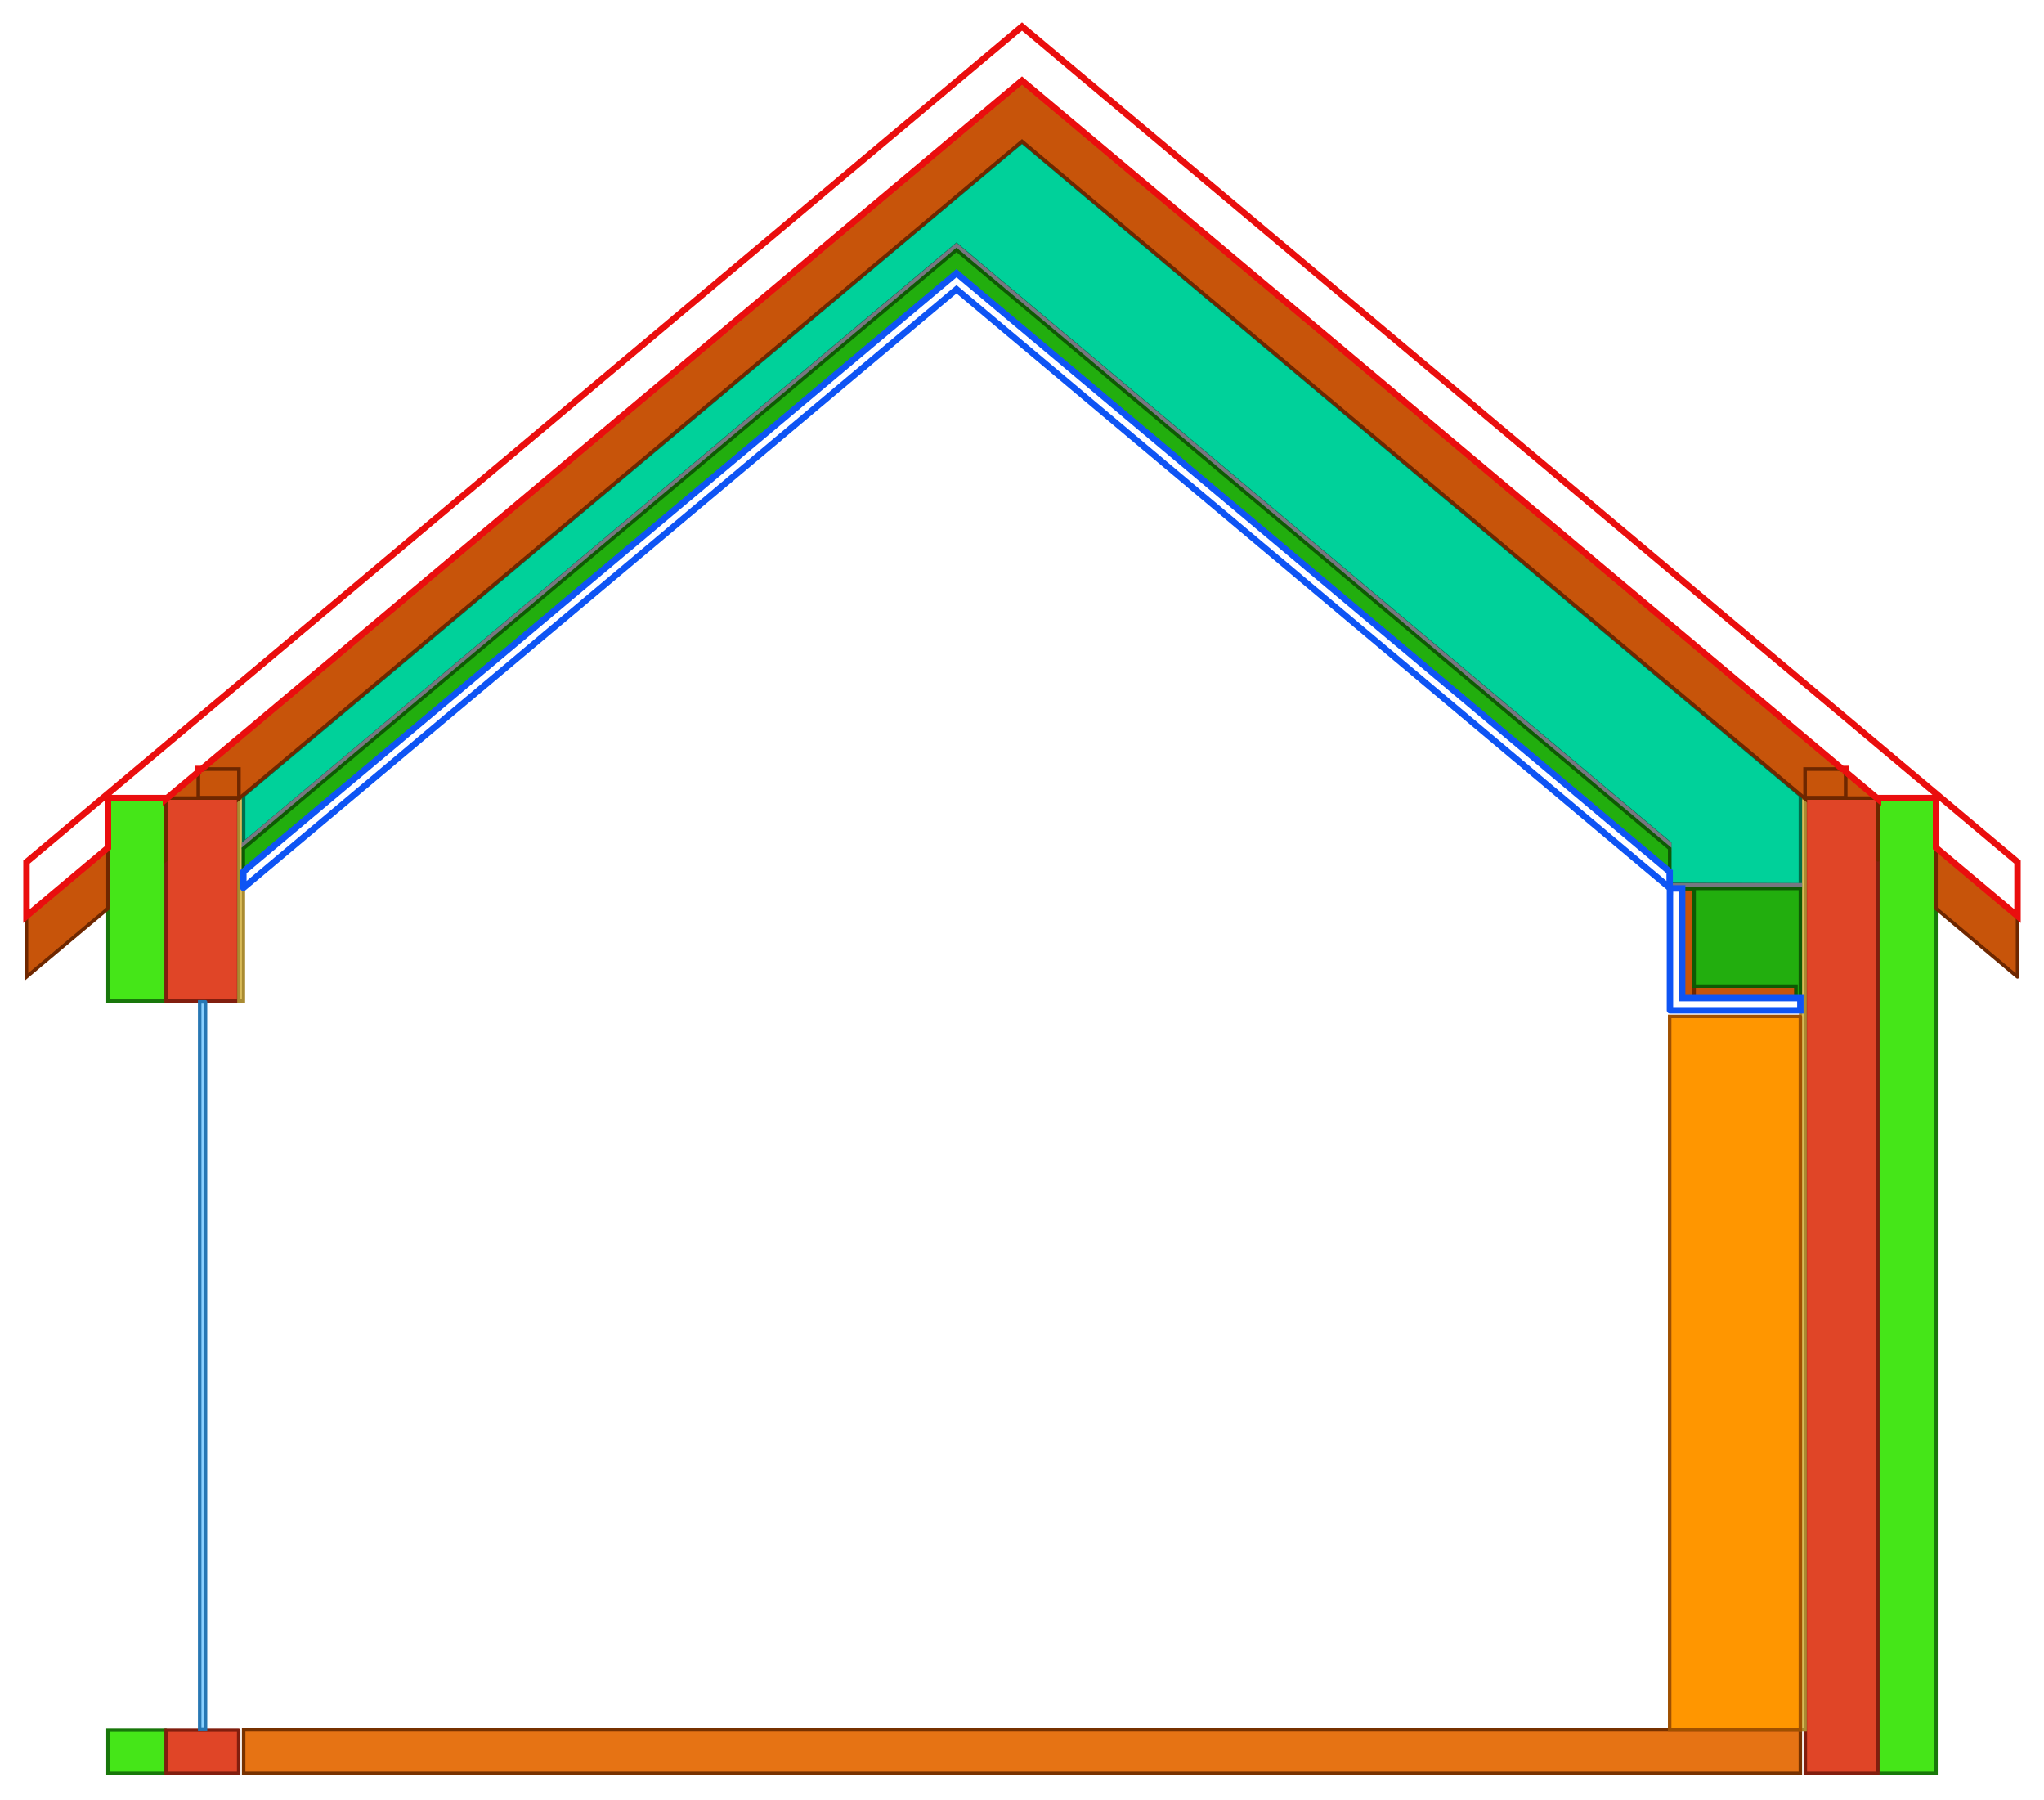
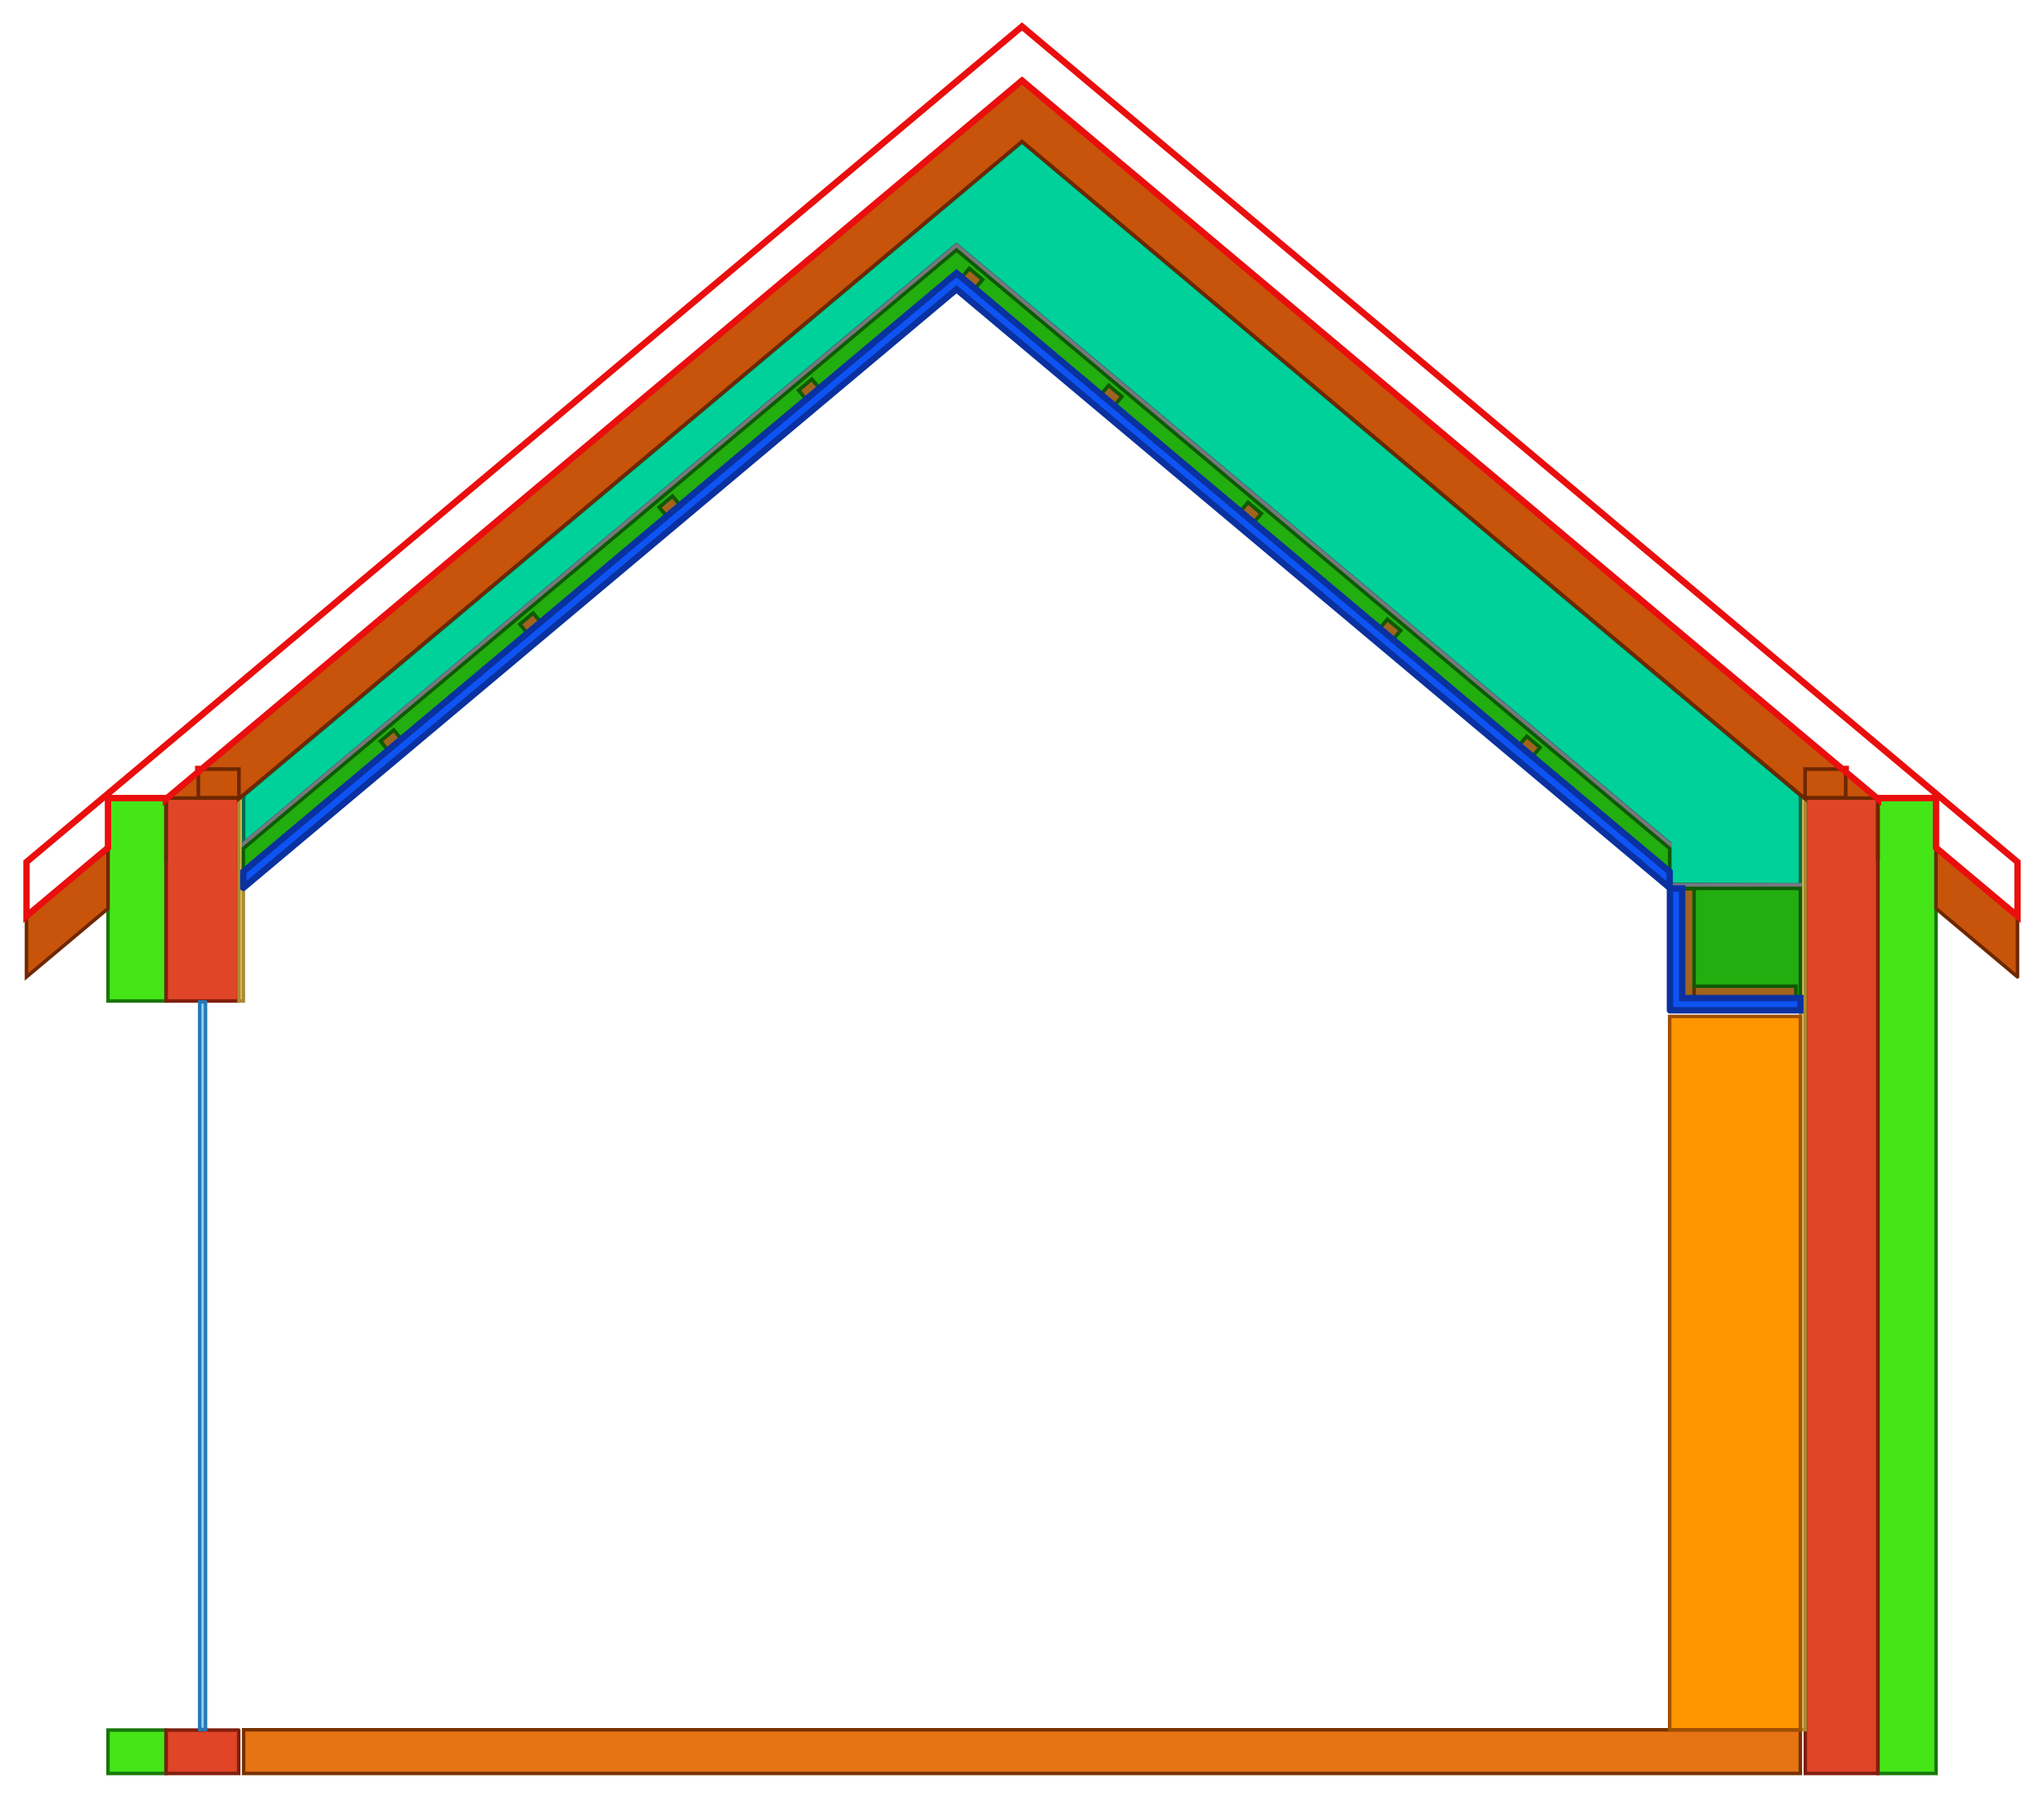
<svg xmlns="http://www.w3.org/2000/svg" width="7022.0mm" height="6182.0mm" viewBox="-836.0 -5941.0 7022.0 6182.0" version="1.1">
  <g transform="scale(1,-1)" stroke-linecap="round">
    <g fill="rgb(230,115,20)" stroke="rgb(119,49,0)" stroke-width="12.0" id="podlaha">
      <path d="M 5349.0,0.0 L 1.0,0.0 L 1.0,-150.0 L 5349.0,-150.0 L 5349.0,0.0" />
    </g>
    <g fill="rgb(69,230,24)" stroke="rgb(24,119,10)" stroke-width="12.0" id="eps">
+       <path d="M -266.0,3200.0 L -465.0,3200.0 L -465.0,2503.0 L -266.0,2503.0 L -266.0,3200.0" />
      <path d="M -266.0,-1.0 L -465.0,-1.0 L -465.0,-150.0 L -266.0,-150.0 L -266.0,-1.0" />
-       <path d="M -266.0,3200.0 L -465.0,3200.0 L -465.0,2503.0 L -266.0,2503.0 L -266.0,3200.0" />
      <path d="M 5815.0,3200.0 L 5616.0,3200.0 L 5616.0,-150.0 L 5815.0,-150.0 L 5815.0,3200.0" />
    </g>
    <g fill="rgb(224,69,39)" stroke="rgb(129,30,14)" stroke-width="12.0" id="zdivo">
      <path d="M -16.0,-1.0 L -265.0,-1.0 L -265.0,-150.0 L -16.0,-150.0 L -16.0,-1.0" />
      <path d="M -16.0,3200.0 L -265.0,3200.0 L -265.0,2503.0 L -16.0,2503.0 L -16.0,3200.0" />
      <path d="M 5615.0,3200.0 L 5366.0,3200.0 L 5366.0,-150.0 L 5615.0,-150.0 L 5615.0,3200.0" />
    </g>
    <g fill="rgb(255,224,119)" stroke="rgb(170,139,49)" stroke-width="12.0" id="omitka">
      <path d="M 0.0,3200.0 L -15.0,3200.0 L -15.0,2503.0 L 0.0,2503.0 L 0.0,3200.0" />
      <path d="M 5365.0,3200.0 L 5350.0,3200.0 L 5350.0,0.0 L 5365.0,0.0 L 5365.0,3200.0" />
    </g>
    <g fill="rgb(0,209,154)" stroke="rgb(0,110,74)" stroke-width="12.0" id="vata">
      <path d="M 1.0,3045.083 L 2450.0,5100.877 L 4900.0,3045.083 L 4900.0,2904.198 L 5349.0,2902.198 L 5349.0,3208.87 L 2675.0,5453.462 L 1.0,3208.87 L 1.0,3045.083" />
    </g>
    <g fill="rgb(255,150,0)" stroke="rgb(160,80,0)" stroke-width="12.0" id="nabytek">
      <path d="M 5349.0,2450.0 L 4900.0,2450.0 L 4900.0,0.0 L 5349.0,0.0 L 5349.0,2450.0" />
    </g>
    <g fill="rgb(230,230,234)" stroke="rgb(119,119,129)" stroke-width="12.0" id="sdk">
      <path d="M 0.0,3028.766 L 2450.0,5084.56 L 4900.0,3028.766 L 4900.0,3043.083 L 2450.0,5098.877 L 0.0,3043.083 L 0.0,3028.766" />
      <path d="M 4901.0,2891.698 L 5349.0,2891.698 L 5349.0,2902.198 L 4901.0,2902.198 L 4901.0,2891.698" />
    </g>
    <g fill="rgb(199,84,10)" stroke="rgb(110,39,0)" stroke-width="12.0" id="pozednice">
      <path d="M -15.0,3300.0 L -155.0,3300.0 L -155.0,3201.0 L -15.0,3201.0 L -15.0,3300.0" />
      <path d="M 5505.0,3300.0 L 5365.0,3300.0 L 5365.0,3201.0 L 5505.0,3201.0 L 5505.0,3300.0" />
    </g>
    <g fill="rgb(199,84,10)" stroke="rgb(110,39,0)" stroke-width="12.0" id="krov">
+       <path d="M 5616.0,2987.67 L 5616.0,3194.535 L 5615.0,3195.374 L 5615.0,2988.509 L 5616.0,2987.67" />
      <path d="M 5490.311,3300.0 L 2675.0,5662.327 L -140.311,3300.0 L -15.0,3300.0 L -15.0,3201.0 L -155.0,3201.0 L -155.0,3287.675 L -259.487,3200.0 L -16.0,3200.0 L -16.0,3197.444 L -15.0,3198.284 L -15.0,3200.0 L -12.954,3200.0 L 2675.0,5455.462 L 5362.954,3200.0 L 5365.0,3200.0 L 5365.0,3198.284 L 5366.0,3197.444 L 5366.0,3200.0 L 5609.487,3200.0 L 5505.0,3287.675 L 5505.0,3201.0 L 5365.0,3201.0 L 5365.0,3300.0 L 5490.311,3300.0" />
+       <path d="M -465.0,2820.689 L -465.0,3027.554 L -745.0,2792.606 L -745.0,2585.741 L -465.0,2820.689" />
+       <path d="M 6095.0,2585.741 L 6095.0,2792.606 L 5815.0,3027.554 L 5815.0,2820.689 L 6095.0,2585.741" />
      <path d="M -265.0,2988.509 L -265.0,3195.374 L -266.0,3194.535 L -266.0,2987.67 L -265.0,2988.509" />
-       <path d="M 5616.0,2987.67 L 5616.0,3194.535 L 5615.0,3195.374 L 5615.0,2988.509 L 5616.0,2987.67" />
-       <path d="M 6095.0,2585.741 L 6095.0,2792.606 L 5815.0,3027.554 L 5815.0,2820.689 L 6095.0,2585.741" />
-       <path d="M -465.0,2820.689 L -465.0,3027.554 L -745.0,2792.606 L -745.0,2585.741 L -465.0,2820.689" />
+     </g>
+     <g fill="rgb(160,100,30)" stroke="rgb(90,49,10)" stroke-width="12.0" id="dreveny_rost">
+       <path d="M 496.458,3364.713 L 542.42,3403.281 L 516.709,3433.922 L 470.746,3395.355 L 496.458,3364.713" />
+       <path d="M 975.236,3766.456 L 1021.198,3805.023 L 995.487,3835.665 L 949.524,3797.097 L 975.236,3766.456" />
+       <path d="M 1454.013,4168.198 L 1499.976,4206.765 L 1474.265,4237.407 L 1428.302,4198.84 L 1454.013,4168.198" />
+       <path d="M 1932.791,4569.94 L 1978.754,4608.507 L 1953.042,4639.149 L 1907.08,4600.582 L 1932.791,4569.94" />
+       <path d="M 2468.134,4988.714 L 2514.097,4950.146 L 2539.808,4980.788 L 2493.846,5019.355 L 2468.134,4988.714" />
+       <path d="M 2946.912,4586.971 L 2992.875,4548.404 L 3018.586,4579.046 L 2972.623,4617.613 L 2946.912,4586.971" />
+       <path d="M 3425.69,4185.229 L 3471.652,4146.662 L 3497.364,4177.304 L 3451.401,4215.871 L 3425.69,4185.229" />
+       <path d="M 3904.468,3783.487 L 3950.43,3744.92 L 3976.142,3775.561 L 3930.179,3814.129 L 3904.468,3783.487" />
+       <path d="M 4383.245,3381.745 L 4429.208,3343.177 L 4454.919,3373.819 L 4408.957,3412.386 L 4383.245,3381.745" />
      <path d="M 4984.0,2888.698 L 4945.0,2888.698 L 4945.0,2515.0 L 4984.0,2515.0 L 4984.0,2888.698" />
      <path d="M 5334.0,2554.0 L 4984.0,2554.0 L 4984.0,2515.0 L 5334.0,2515.0 L 5334.0,2554.0" />
    </g>
-     <g fill="rgb(34,174,14)" stroke="rgb(14,90,4)" stroke-width="12.0" id="soffit">
-       <path d="M -0.0,2949.136 L 2450.0,5004.93 L 4900.0,2949.136 L 4900.0,3026.766 L 2450.0,5082.56 L 0.0,3026.766 L 0.0,2949.136" />
+     <g fill="rgb(34,174,14)" stroke="rgb(14,90,4)" stroke-width="12.0" id="NaturHeld Flex 50">
+       <path d="M -0.0,2949.136 L 495.965,3365.3 L 470.746,3395.355 L 516.709,3433.922 L 541.928,3403.868 L 974.743,3767.043 L 949.524,3797.097 L 995.487,3835.665 L 1020.706,3805.61 L 1453.521,4168.785 L 1428.302,4198.84 L 1474.265,4237.407 L 1499.484,4207.352 L 1932.299,4570.527 L 1907.08,4600.582 L 1953.042,4639.149 L 1978.261,4609.094 L 2450.0,5004.93 L 2468.627,4989.3 L 2493.846,5019.355 L 2539.808,4980.788 L 2514.589,4950.733 L 2947.404,4587.558 L 2972.623,4617.613 L 3018.586,4579.046 L 2993.367,4548.991 L 3426.182,4185.816 L 3451.401,4215.871 L 3497.364,4177.304 L 3472.145,4147.249 L 3904.96,3784.074 L 3930.179,3814.129 L 3976.142,3775.561 L 3950.923,3745.506 L 4383.738,3382.331 L 4408.957,3412.386 L 4454.919,3373.819 L 4429.7,3343.764 L 4900.0,2949.136 L 4900.0,3026.766 L 2450.0,5082.56 L 0.0,3026.766 L 0.0,2949.136" />
      <path d="M 5334.0,2515.0 L 5349.0,2515.0 L 5349.0,2889.698 L 4945.0,2889.698 L 4945.0,2888.698 L 4984.0,2888.698 L 4984.0,2554.0 L 5334.0,2554.0 L 5334.0,2515.0" />
    </g>
    <g fill="rgb(139,209,255)" stroke="rgb(39,119,180)" stroke-width="12.0" id="sklo">
      <path d="M -130.0,2500.0 L -150.0,2500.0 L -150.0,1.0 L -130.0,1.0 L -130.0,2500.0" />
    </g>
-     <g fill="none" stroke="rgb(14,84,244)" stroke-width="22.0" id="podhled">
+     <g fill="rgb(14,84,244)" stroke="rgb(10,49,160)" stroke-width="22.0" id="NaturHeld 140">
      <path d="M -0.0,2891.698 L 2450.0,4947.492 L 4900.0,2891.698 L 4900.0,2947.136 L 2450.0,5002.93 L 0.0,2947.136 L 0.0,2891.698" />
      <path d="M 4901.0,2471.0 L 5349.0,2471.0 L 5349.0,2513.0 L 4943.0,2513.0 L 4943.0,2889.698 L 4901.0,2889.698 L 4901.0,2471.0" />
    </g>
    <g fill="none" stroke="rgb(234,14,14)" stroke-width="22.0" id="krytina">
      <path d="M -142.695,3300.0 L 2675.0,5664.327 L 5492.695,3300.0 L 5505.0,3300.0 L 5505.0,3289.675 L 5611.87,3200.0 L 5615.0,3200.0 L 5615.0,3197.374 L 5616.0,3196.535 L 5616.0,3200.0 L 5815.0,3200.0 L 5815.0,3029.554 L 6095.0,2794.606 L 6095.0,2980.279 L 2675.0,5850.0 L -745.0,2980.279 L -745.0,2794.606 L -465.0,3029.554 L -465.0,3200.0 L -266.0,3200.0 L -266.0,3196.535 L -265.0,3197.374 L -265.0,3200.0 L -261.87,3200.0 L -155.0,3289.675 L -155.0,3300.0 L -142.695,3300.0" />
    </g>
  </g>
</svg>
